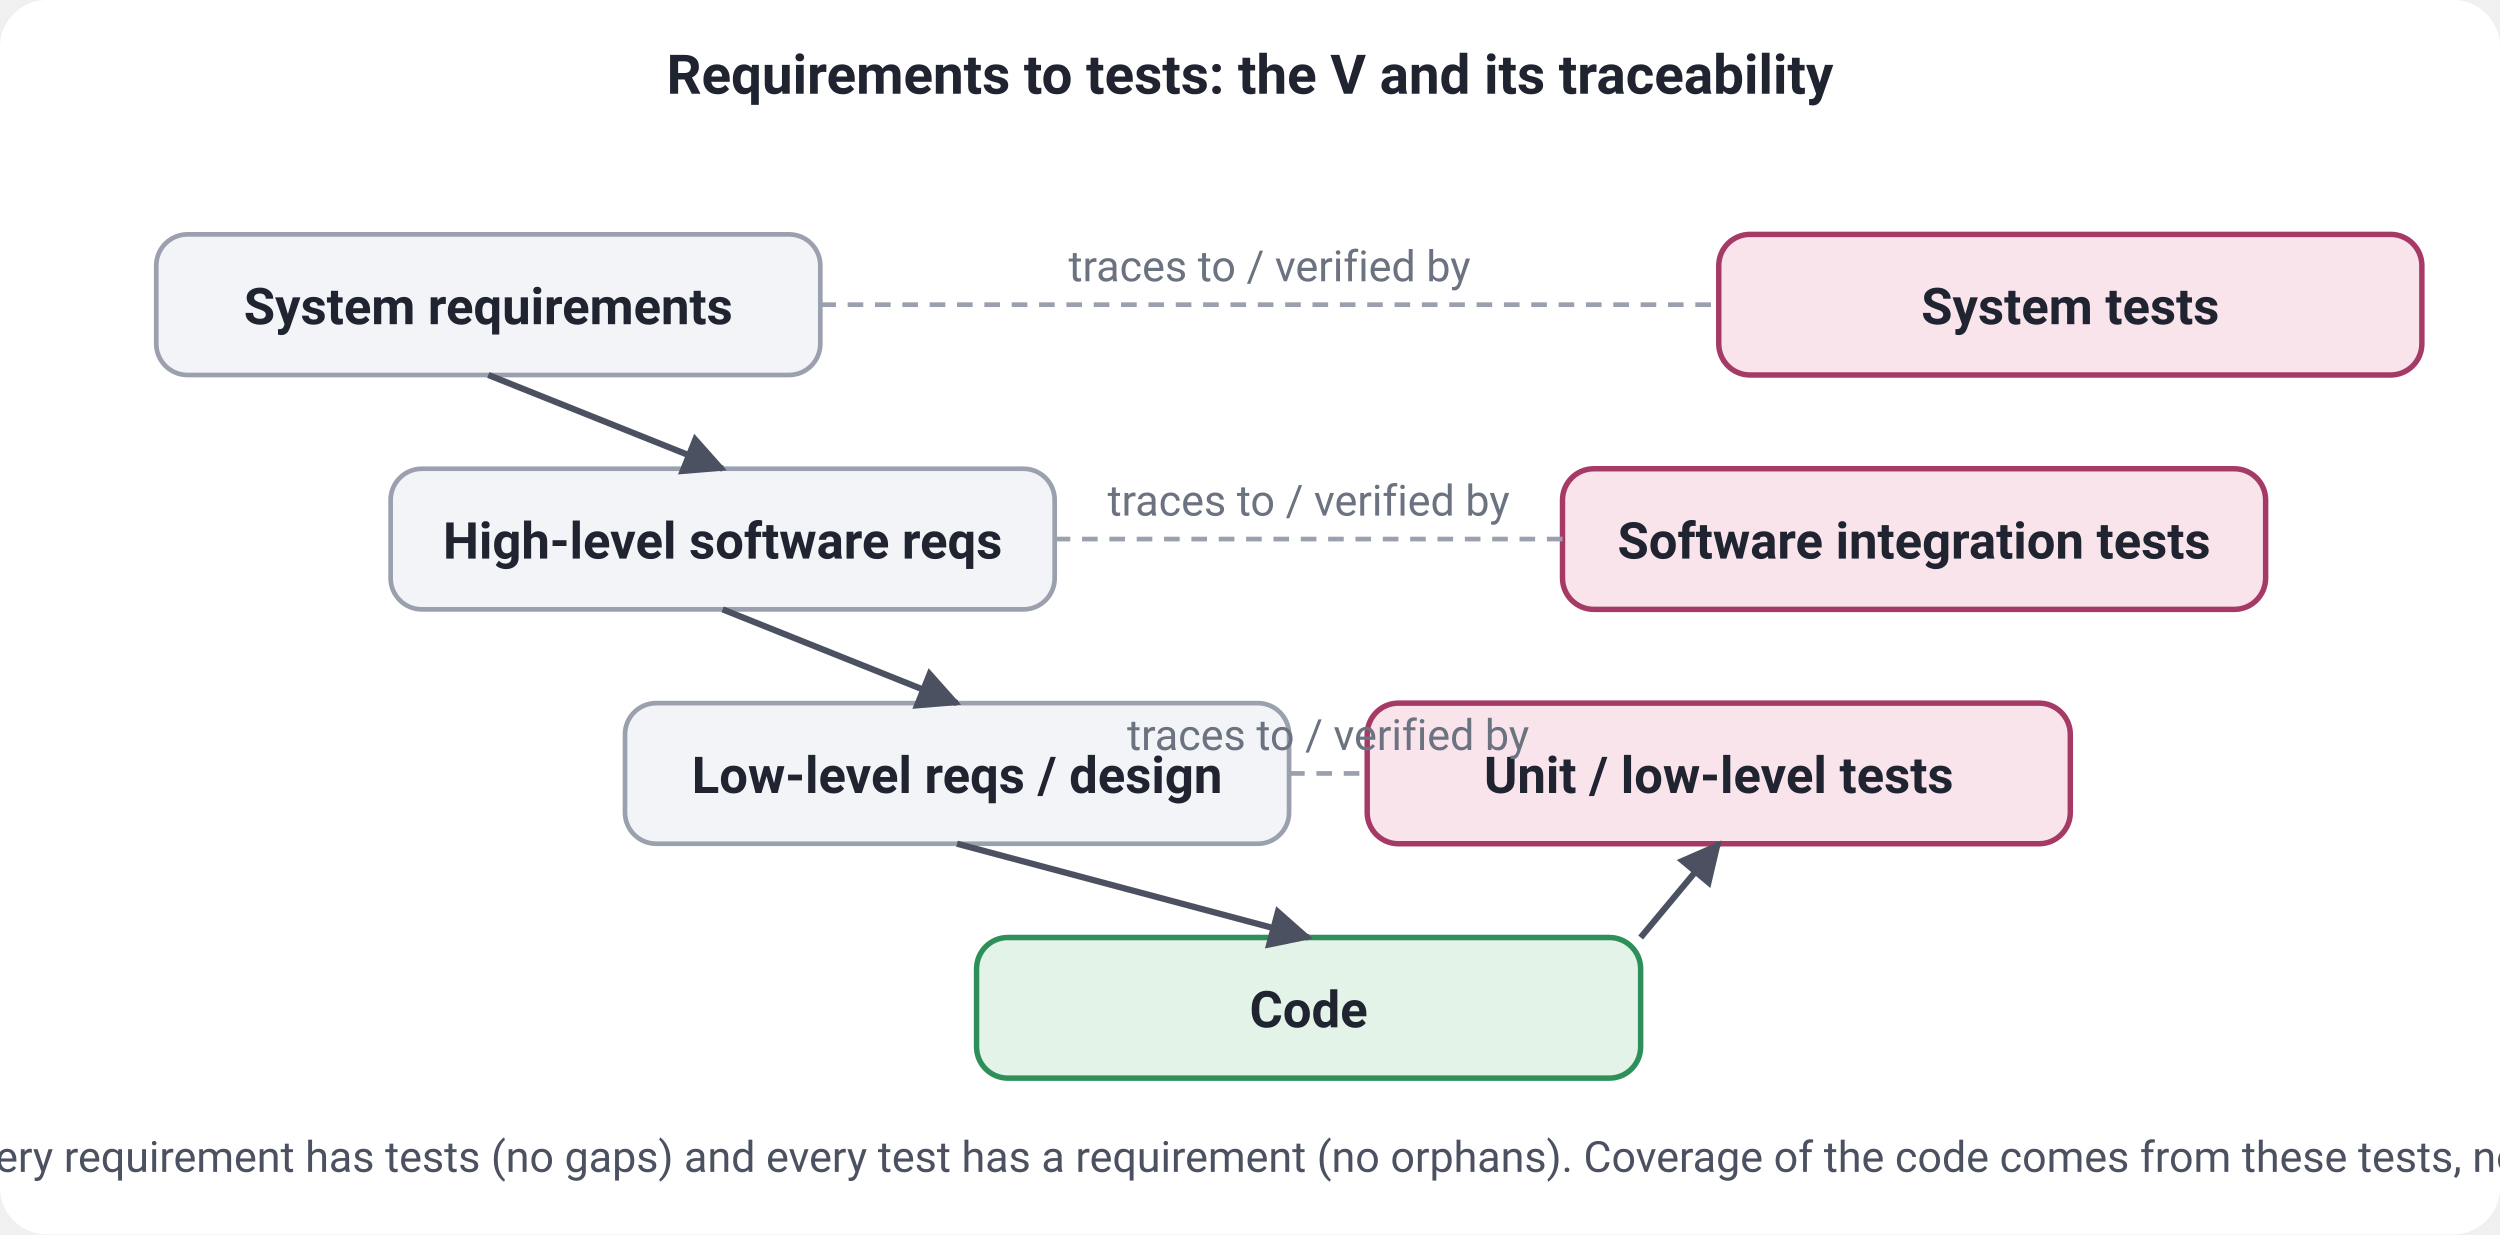
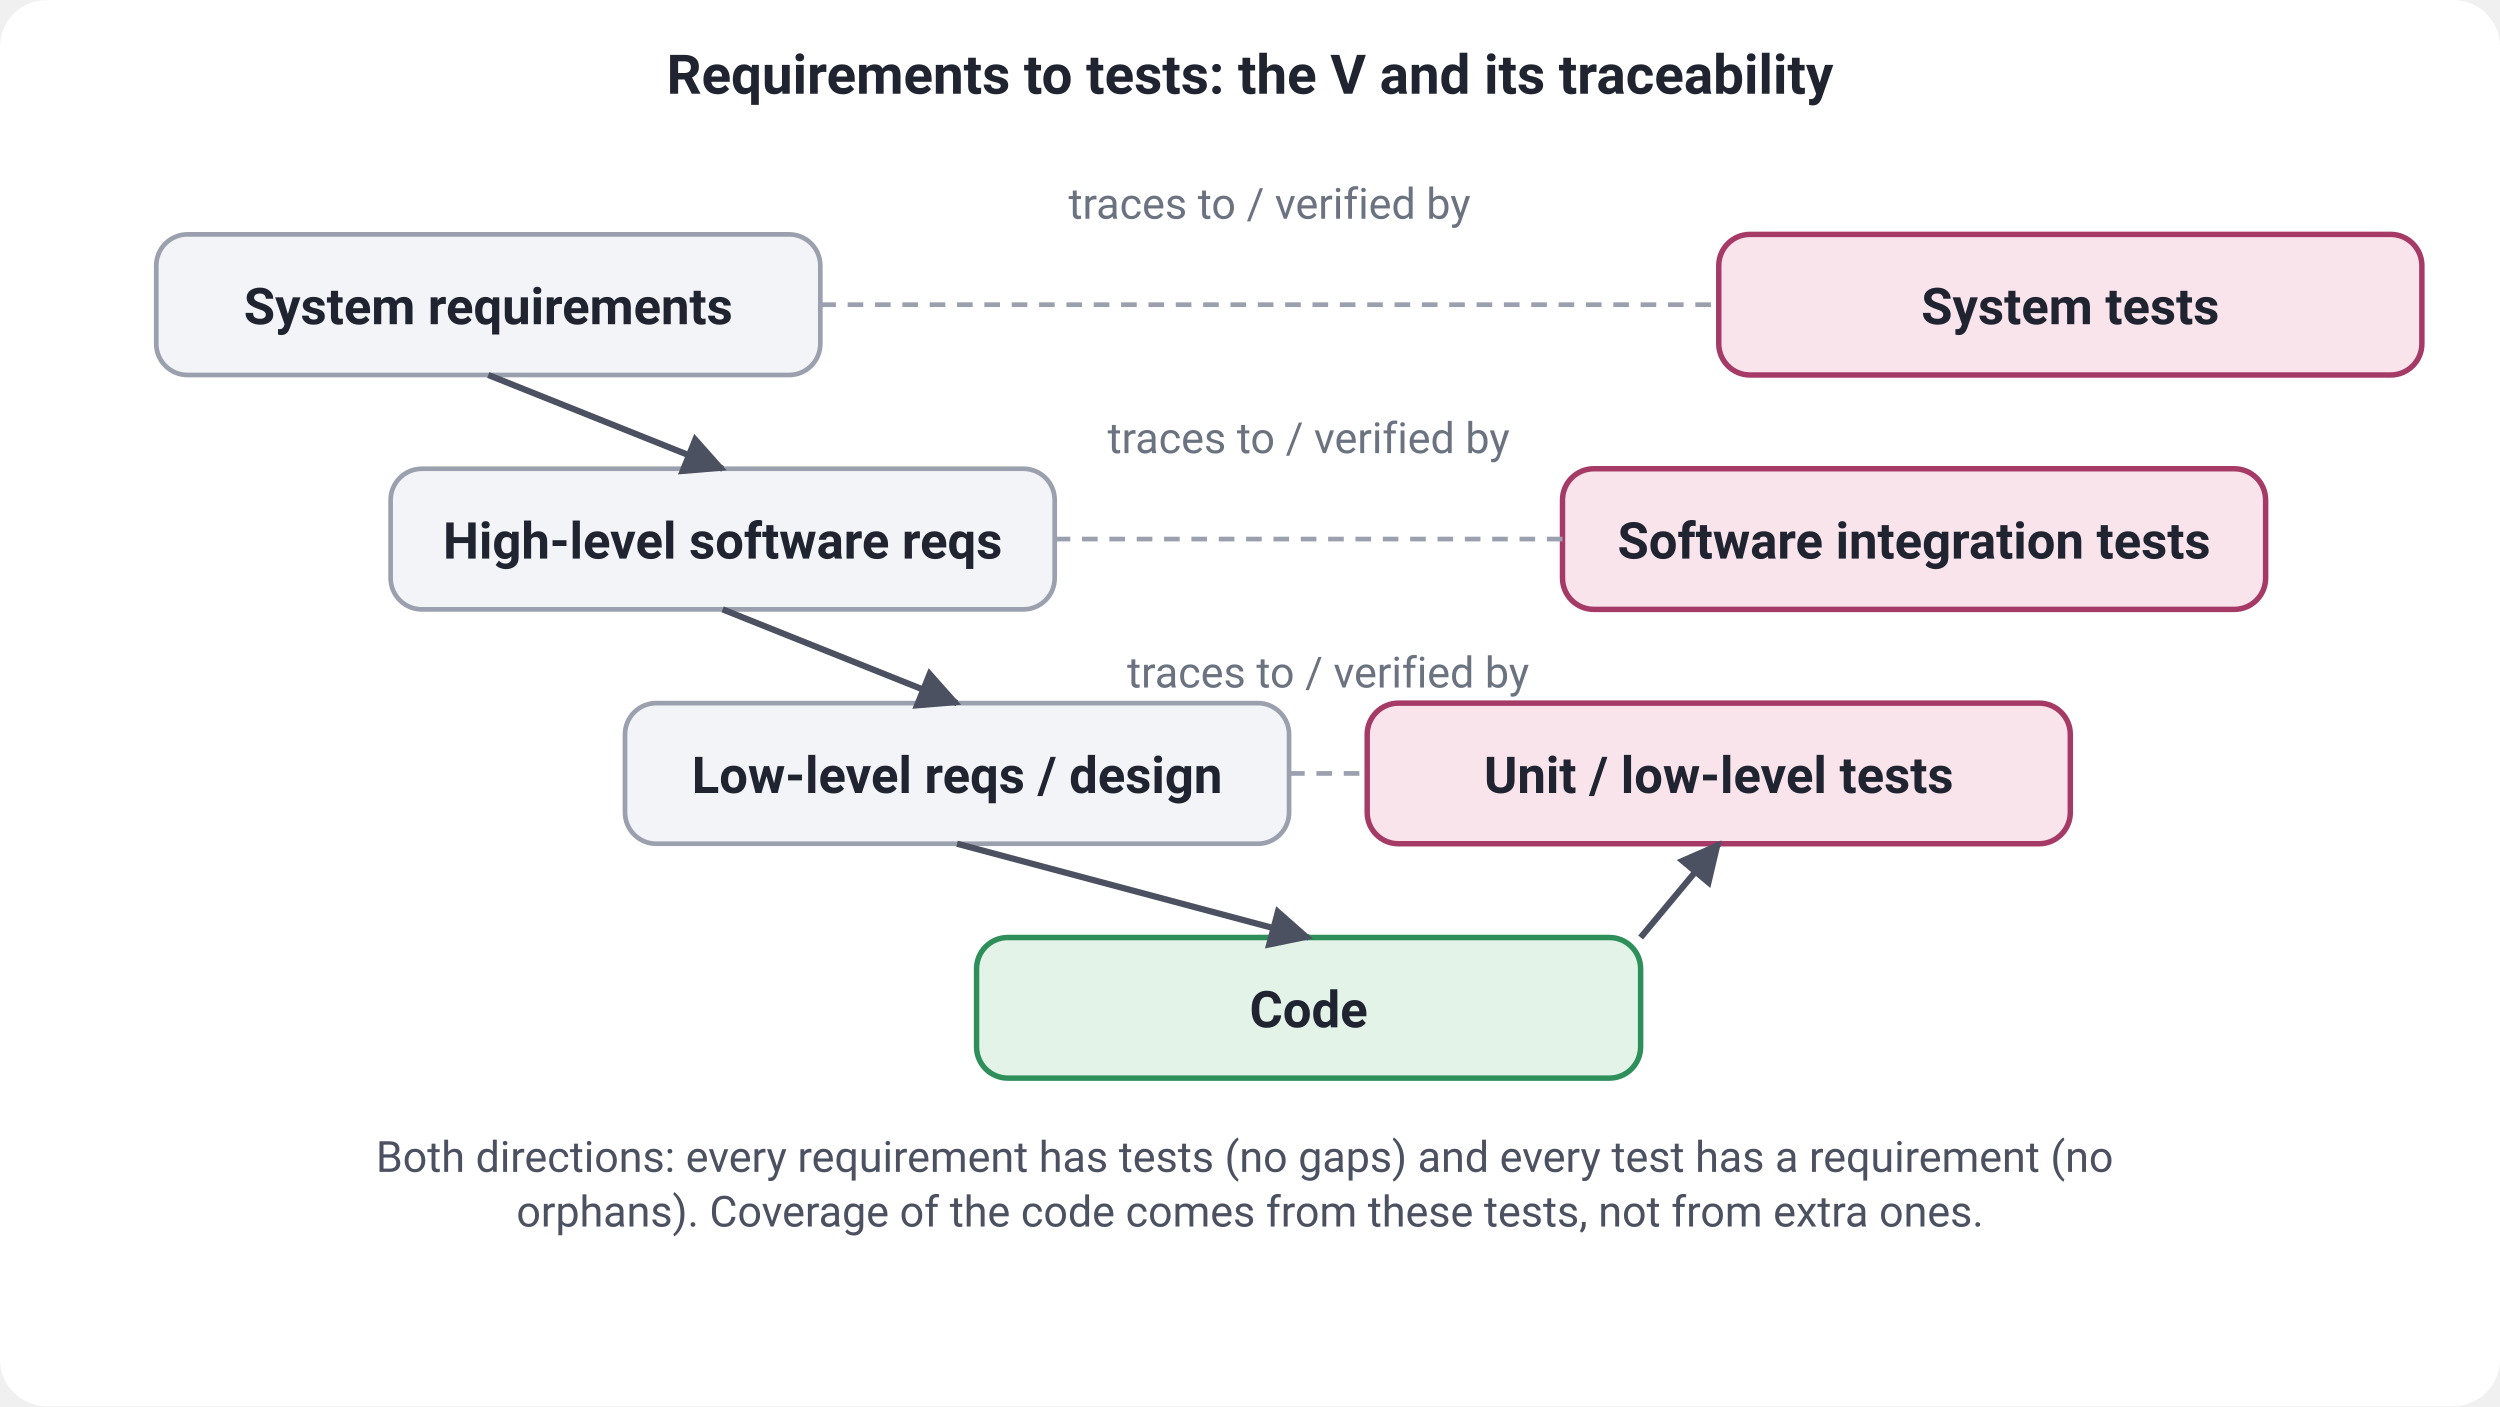
- <svg xmlns="http://www.w3.org/2000/svg" viewBox="0 0 640 316" width="640" height="316" role="img" aria-labelledby="t">
+ <svg xmlns="http://www.w3.org/2000/svg" viewBox="0 0 640 360" width="640" height="360" role="img" aria-labelledby="t">
  <style>
  .bg{fill:#ffffff}.ink{fill:#1f2430}.ink2{fill:#4b5160}.ink3{fill:#6b7280}
  .ln{stroke:#4b5160;fill:none;stroke-width:1.6}.ln2{stroke:#9aa0ad;fill:none;stroke-width:1.2;stroke-dasharray:4 3}
  .box{fill:#f3f4f7;stroke:#9aa0ad;stroke-width:1.2}.boxa{fill:#f9e4ec;stroke:#a63a66;stroke-width:1.4}
  .boxb{fill:#fdf1d8;stroke:#b7791f;stroke-width:1.4}.boxg{fill:#e3f3e8;stroke:#2f8f5b;stroke-width:1.4}
  .acc{fill:#a63a66}.amb{fill:#b7791f}.grn{fill:#2f8f5b}.sig{stroke:#1f2430;fill:none;stroke-width:2}
  .siga{stroke:#a63a66;fill:none;stroke-width:2}.sigb{stroke:#b7791f;fill:none;stroke-width:2}
  text{font-family:system-ui,-apple-system,Segoe UI,Roboto,sans-serif;font-size:12px}
  .t{font-size:13px;font-weight:600}.s{font-size:11px}.m{font-family:ui-monospace,SFMono-Regular,Menlo,monospace;font-size:11.5px}
  .ttl{font-size:14px;font-weight:700}
  @media (prefers-color-scheme: dark){
    .bg{fill:#171a21}.ink{fill:#e8e6ea}.ink2{fill:#c3c6cf}.ink3{fill:#9aa0ad}
    .ln{stroke:#c3c6cf}.ln2{stroke:#6b7280}.box{fill:#242a35;stroke:#6b7280}.boxa{fill:#3b1f2d;stroke:#f08cb3}
    .boxb{fill:#3a2e14;stroke:#e0a83a}.boxg{fill:#16301f;stroke:#5fcf8a}.acc{fill:#f08cb3}.amb{fill:#e0a83a}.grn{fill:#5fcf8a}
    .sig{stroke:#e8e6ea}.siga{stroke:#f08cb3}.sigb{stroke:#e0a83a}
  }
</style>
  <defs>
    <marker id="ar" viewBox="0 0 10 10" refX="9" refY="5" markerWidth="7" markerHeight="7" orient="auto-start-reverse">
      <path d="M0,0 L10,5 L0,10 z" fill="#4b5160" />
    </marker>
  </defs>
-   <rect class="bg" x="0" y="0" width="640" height="316" rx="12" />
+   <rect class="bg" x="0" y="0" width="640" height="360" rx="12" />
  <text class="ink ttl" x="320" y="24" text-anchor="middle">Requirements to tests: the V and its traceability</text>
  <rect class="box" x="40" y="60" width="170" height="36" rx="8" />
  <text class="ink t" x="125.0" y="83.0" text-anchor="middle">System requirements</text>
  <rect class="box" x="100" y="120" width="170" height="36" rx="8" />
  <text class="ink t" x="185.0" y="143.0" text-anchor="middle">High-level software reqs</text>
  <rect class="box" x="160" y="180" width="170" height="36" rx="8" />
  <text class="ink t" x="245.0" y="203.0" text-anchor="middle">Low-level reqs / design</text>
  <rect class="boxg" x="250" y="240" width="170" height="36" rx="8" />
  <text class="ink t" x="335.0" y="263.0" text-anchor="middle">Code</text>
  <rect class="boxa" x="440" y="60" width="180" height="36" rx="8" />
  <text class="ink t" x="530.0" y="83.0" text-anchor="middle">System tests</text>
  <rect class="boxa" x="400" y="120" width="180" height="36" rx="8" />
  <text class="ink t" x="490.0" y="143.0" text-anchor="middle">Software integration tests</text>
  <rect class="boxa" x="350" y="180" width="180" height="36" rx="8" />
  <text class="ink t" x="440.0" y="203.0" text-anchor="middle">Unit / low-level tests</text>
  <line class="ln" x1="125" y1="96" x2="185" y2="120" marker-end="url(#ar)" />
  <line class="ln" x1="185" y1="156" x2="245" y2="180" marker-end="url(#ar)" />
  <line class="ln" x1="245" y1="216" x2="335" y2="240" marker-end="url(#ar)" />
  <line class="ln" x1="420" y1="240" x2="440" y2="216" marker-end="url(#ar)" />
  <line class="ln2" x1="210" y1="78" x2="440" y2="78" />
-   <text class="ink3 s" x="325.0" y="72" text-anchor="middle">traces to / verified by</text>
+   <text class="ink3 s" x="325.0" y="56" text-anchor="middle">traces to / verified by</text>
  <line class="ln2" x1="270" y1="138" x2="400" y2="138" />
-   <text class="ink3 s" x="335.0" y="132" text-anchor="middle">traces to / verified by</text>
+   <text class="ink3 s" x="335.0" y="116" text-anchor="middle">traces to / verified by</text>
  <line class="ln2" x1="330" y1="198" x2="350" y2="198" />
-   <text class="ink3 s" x="340.0" y="192" text-anchor="middle">traces to / verified by</text>
-   <text class="ink2 s" x="320" y="300" text-anchor="middle">Both directions: every requirement has tests (no gaps) and every test has a requirement (no orphans). Coverage of the code comes from these tests, not from extra ones.</text>
+   <text class="ink3 s" x="340.0" y="176" text-anchor="middle">traces to / verified by</text>
+   <text class="ink2 s" x="320" y="300" text-anchor="middle">
+     <tspan x="320" dy="0">Both directions: every requirement has tests (no gaps) and every test has a requirement (no</tspan>
+     <tspan x="320" dy="14">orphans). Coverage of the code comes from these tests, not from extra ones.</tspan>
+   </text>
</svg>
